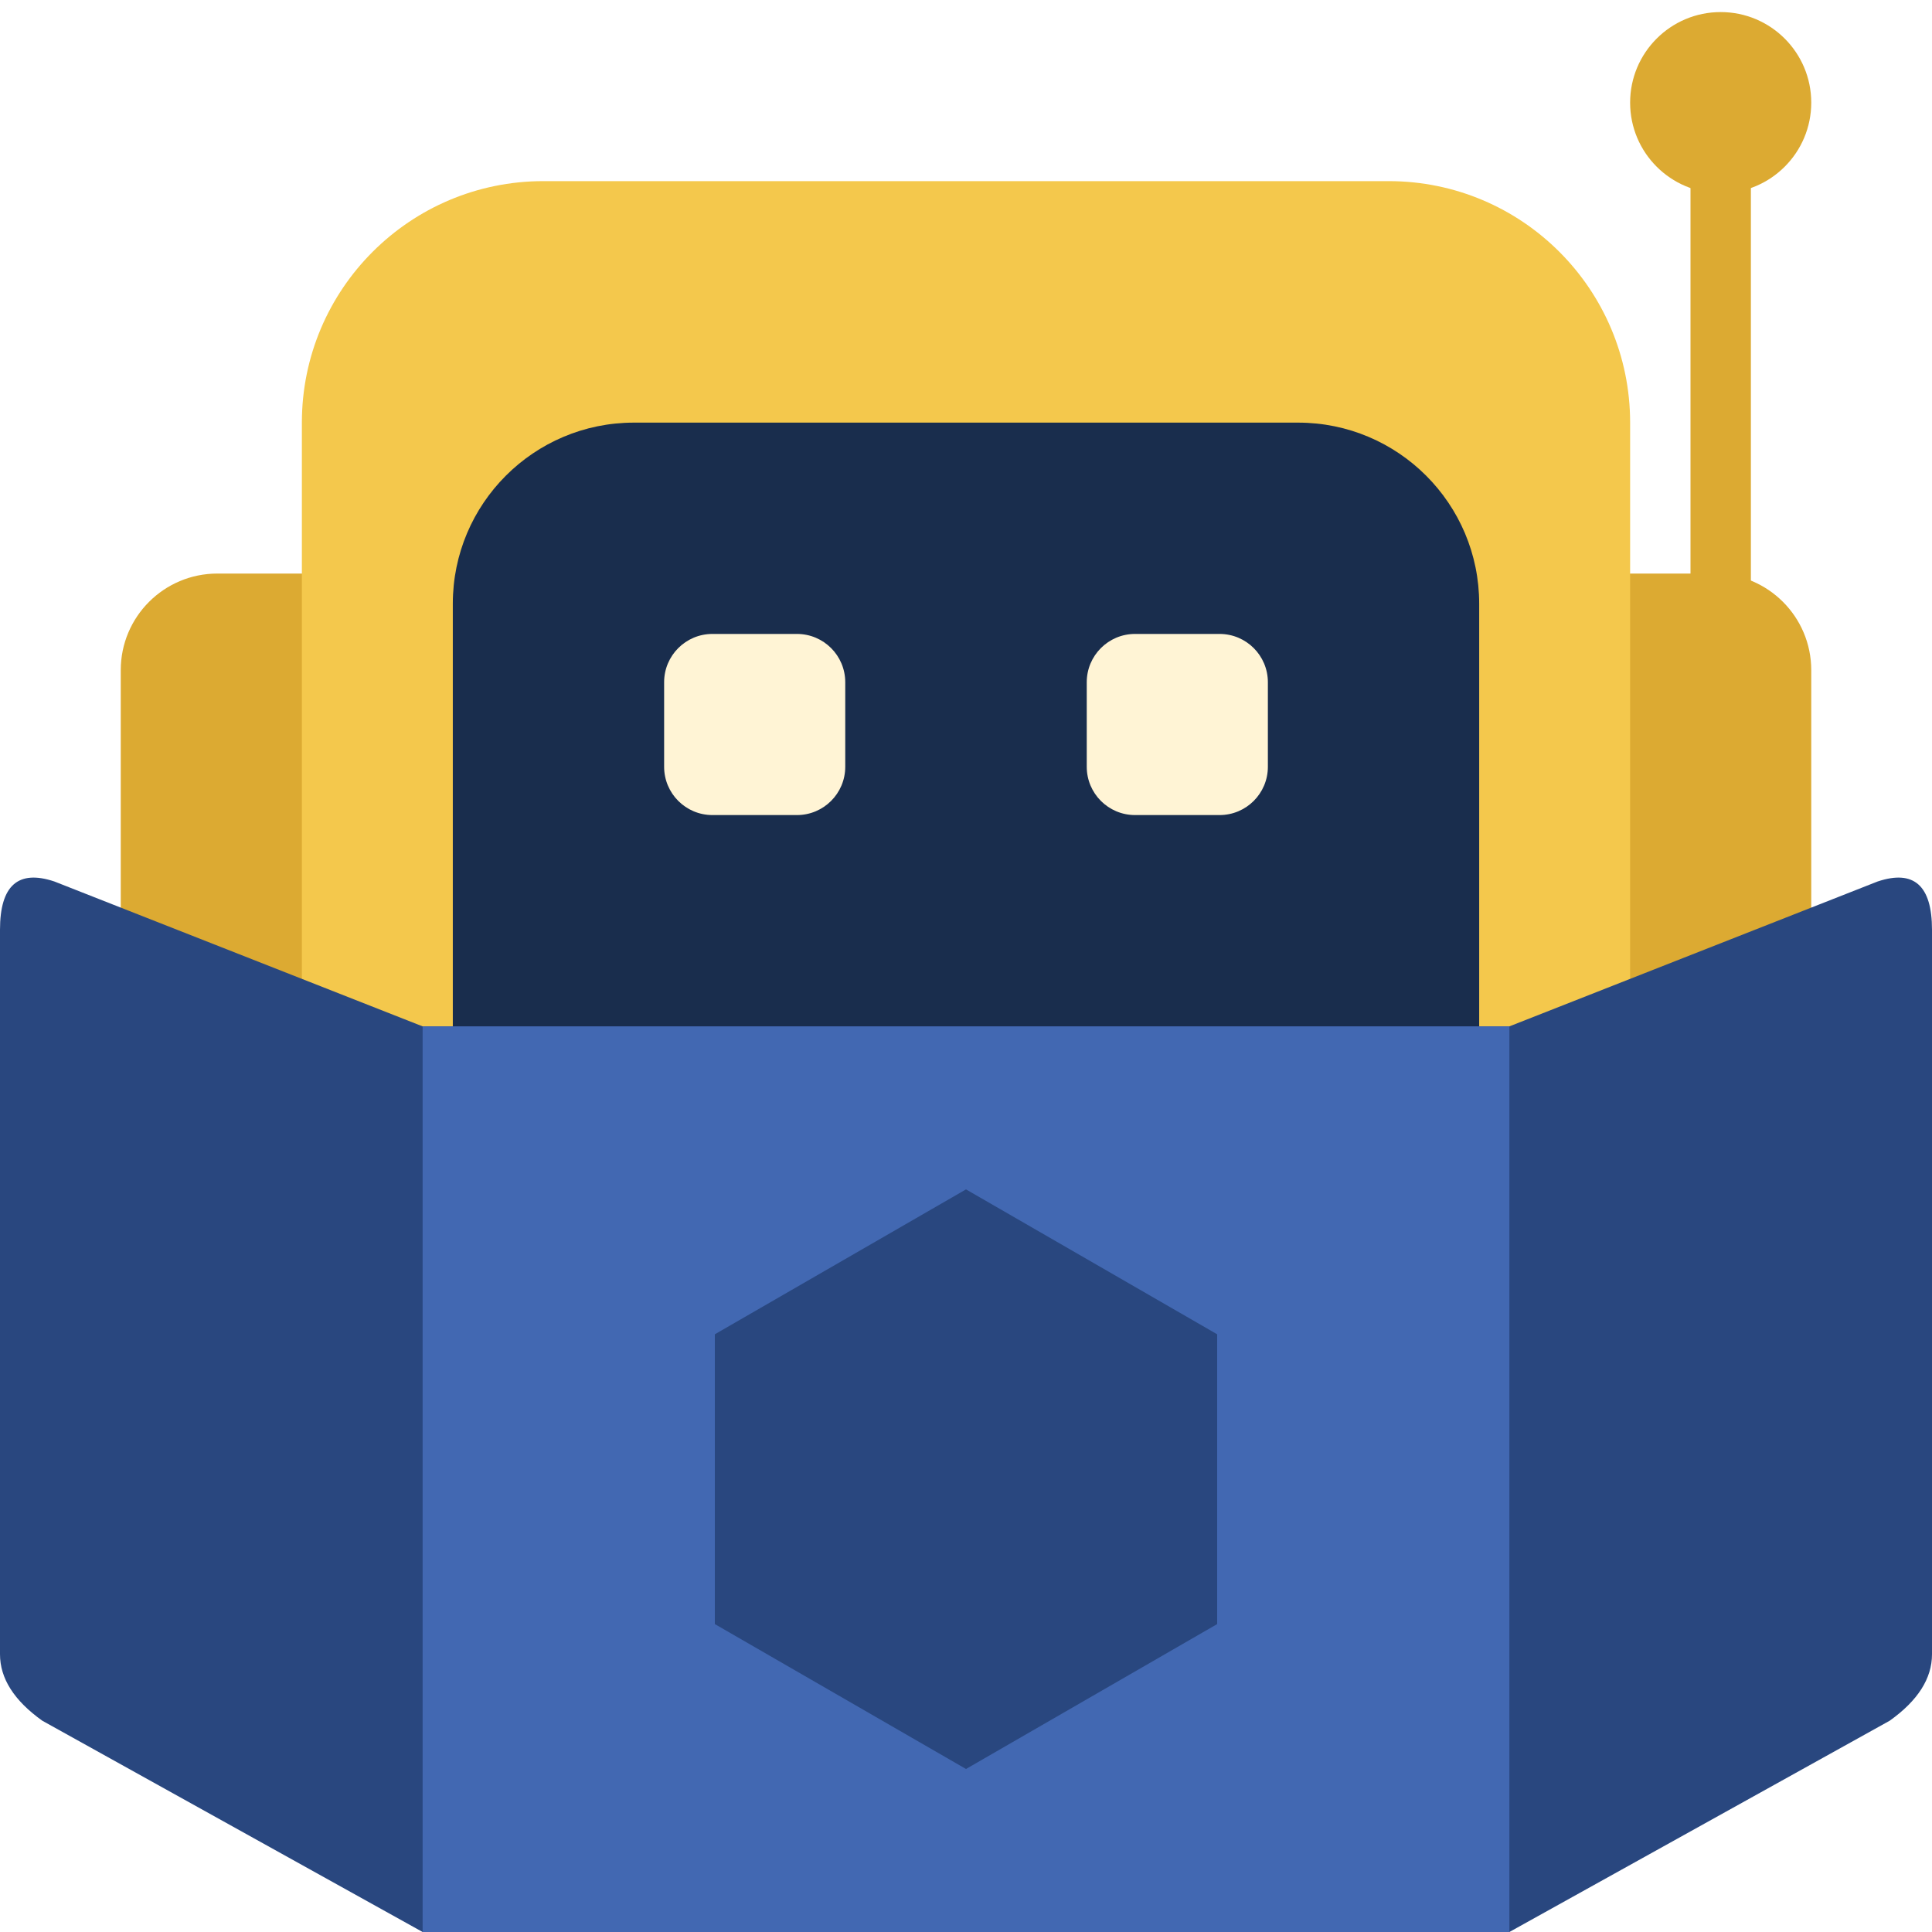
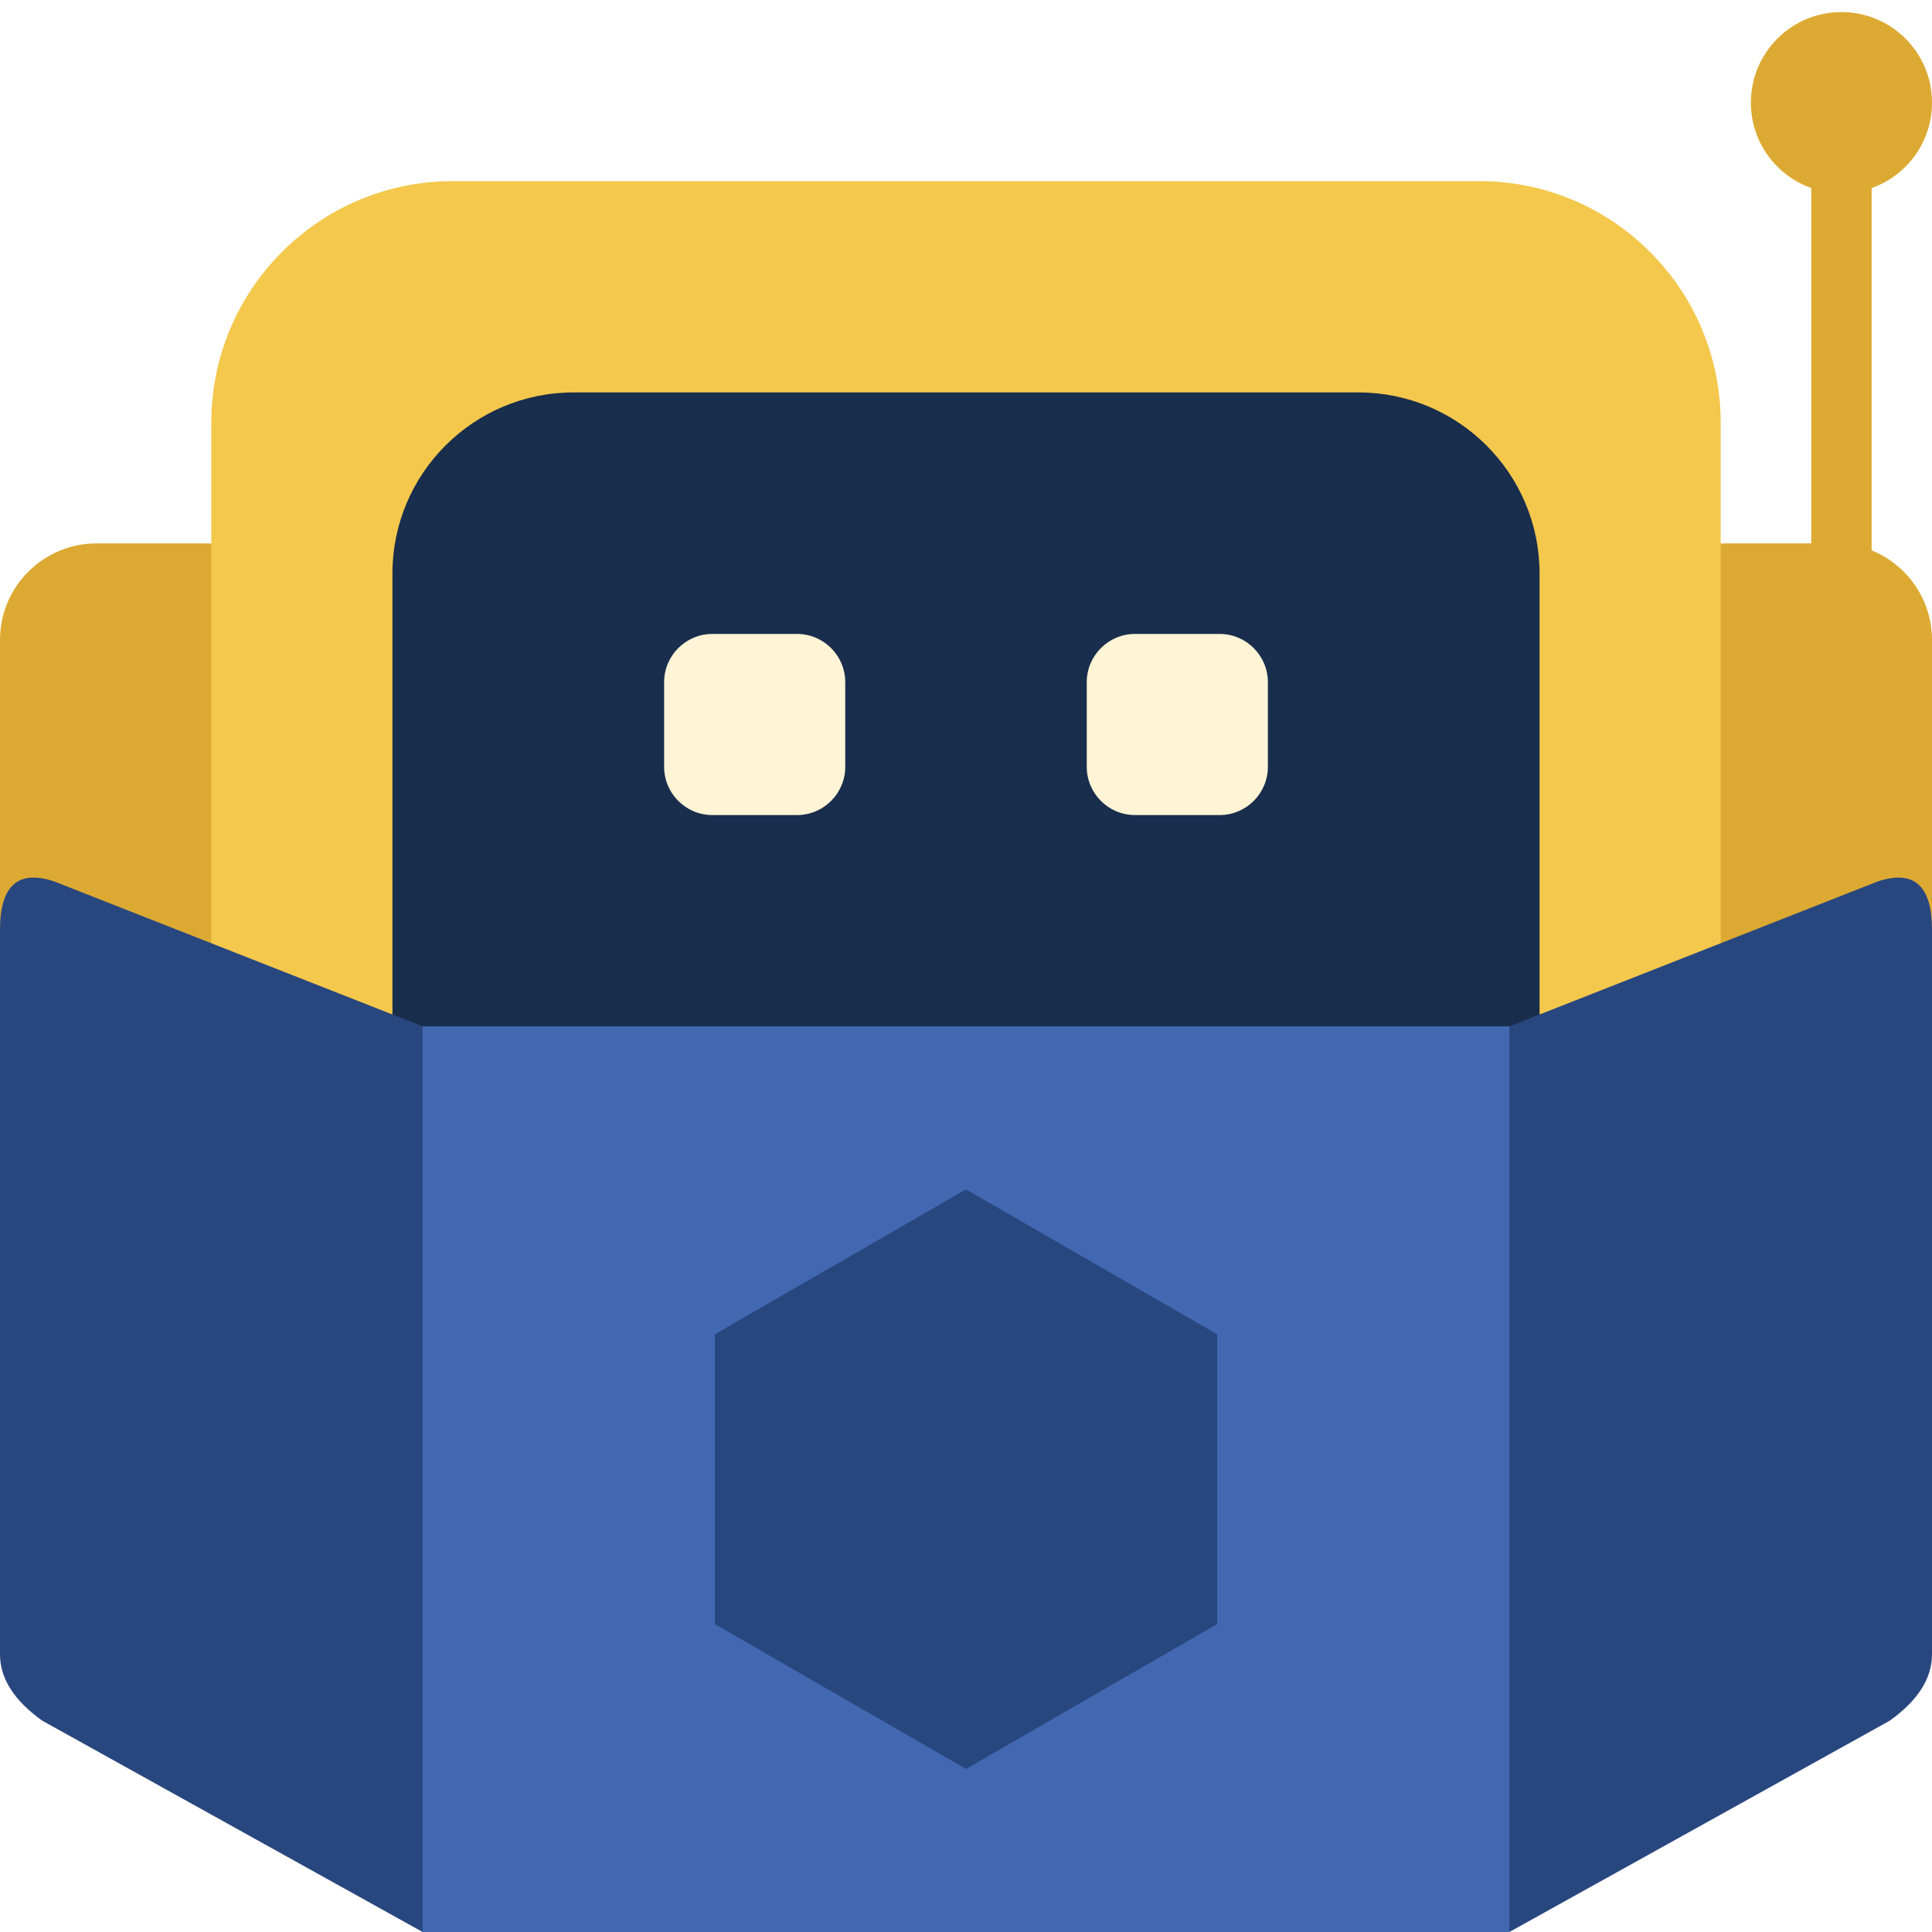
<svg xmlns="http://www.w3.org/2000/svg" viewBox="0 0 32 32" role="img">
  <g class="robot-antenna" fill="#DCAA32">
-     <rect x="28" y="2" width="1" height="9" />
-     <circle cx="28.5" cy="1.7" r="1.5" />
+     <rect x="30" y="2" width="1" height="8" />
+     <circle cx="30.5" cy="1.7" r="1.5" />
  </g>
  <g class="robot-ears" fill="#DCAA32">
-     <rect x="2" y="9.5" width="5" height="8" rx="1.6" />
-     <rect x="25" y="9.5" width="5" height="8" rx="1.6" />
+     <rect x="0" y="9" width="5" height="9" rx="1.6" />
+     <rect x="27" y="9" width="5" height="9" rx="1.6" />
  </g>
-   <rect class="robot-housing" x="5" y="3" width="22" height="21" rx="4" fill="#F4C84C" />
-   <rect class="robot-display" x="7.5" y="7" width="17" height="13" rx="3" fill="#192D4D" />
+   <rect class="robot-housing" x="3.5" y="3" width="25" height="21" rx="4" fill="#F4C84C" />
+   <rect class="robot-display" x="6.5" y="6.5" width="19" height="14.5" rx="3" fill="#192D4D" />
  <g class="robot-eyes" fill="#FFF4D5">
    <rect x="11" y="10.5" width="3" height="3" rx="0.8" />
    <rect x="18" y="10.5" width="3" height="3" rx="0.8" />
  </g>
  <path class="robot-screen-side" fill="#29477F" d="M0.9 14.6Q0 14.3 0 15.4V27.4Q0 28 0.7 28.5L7 32H25L31.3 28.5Q32 28 32 27.4V15.4Q32 14.3 31.1 14.6L25 17H7Z" />
  <path class="robot-screen-front" fill="#4268B2" d="M7 17H25V32H7Z" />
  <path class="robot-die" fill="#29477F" d="M16 19.7L20.16 22.1V26.9L16 29.3L11.84 26.9V22.1Z" />
</svg>
